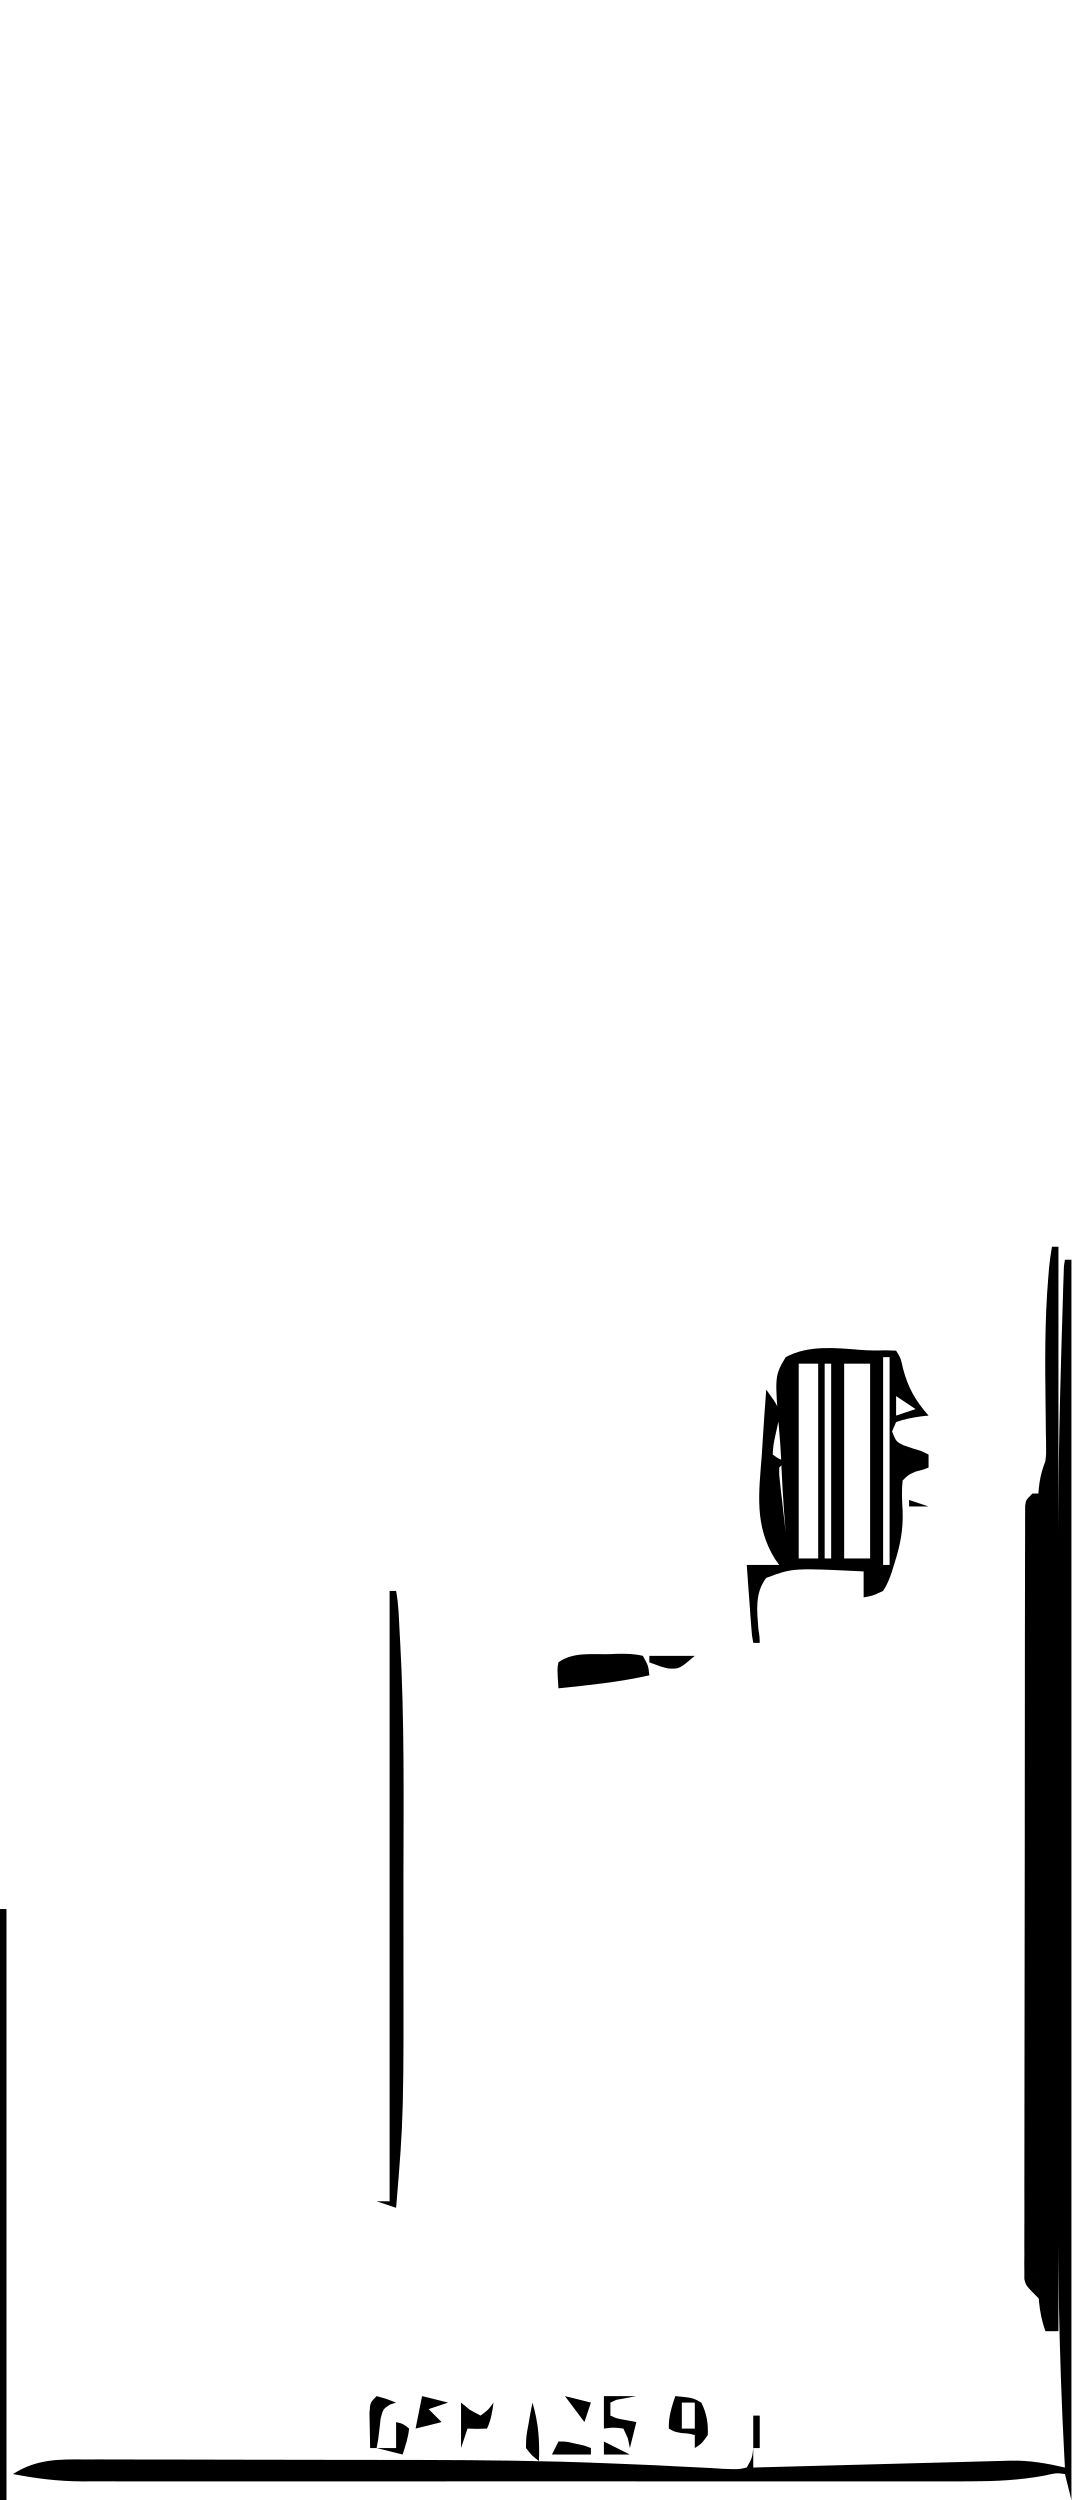
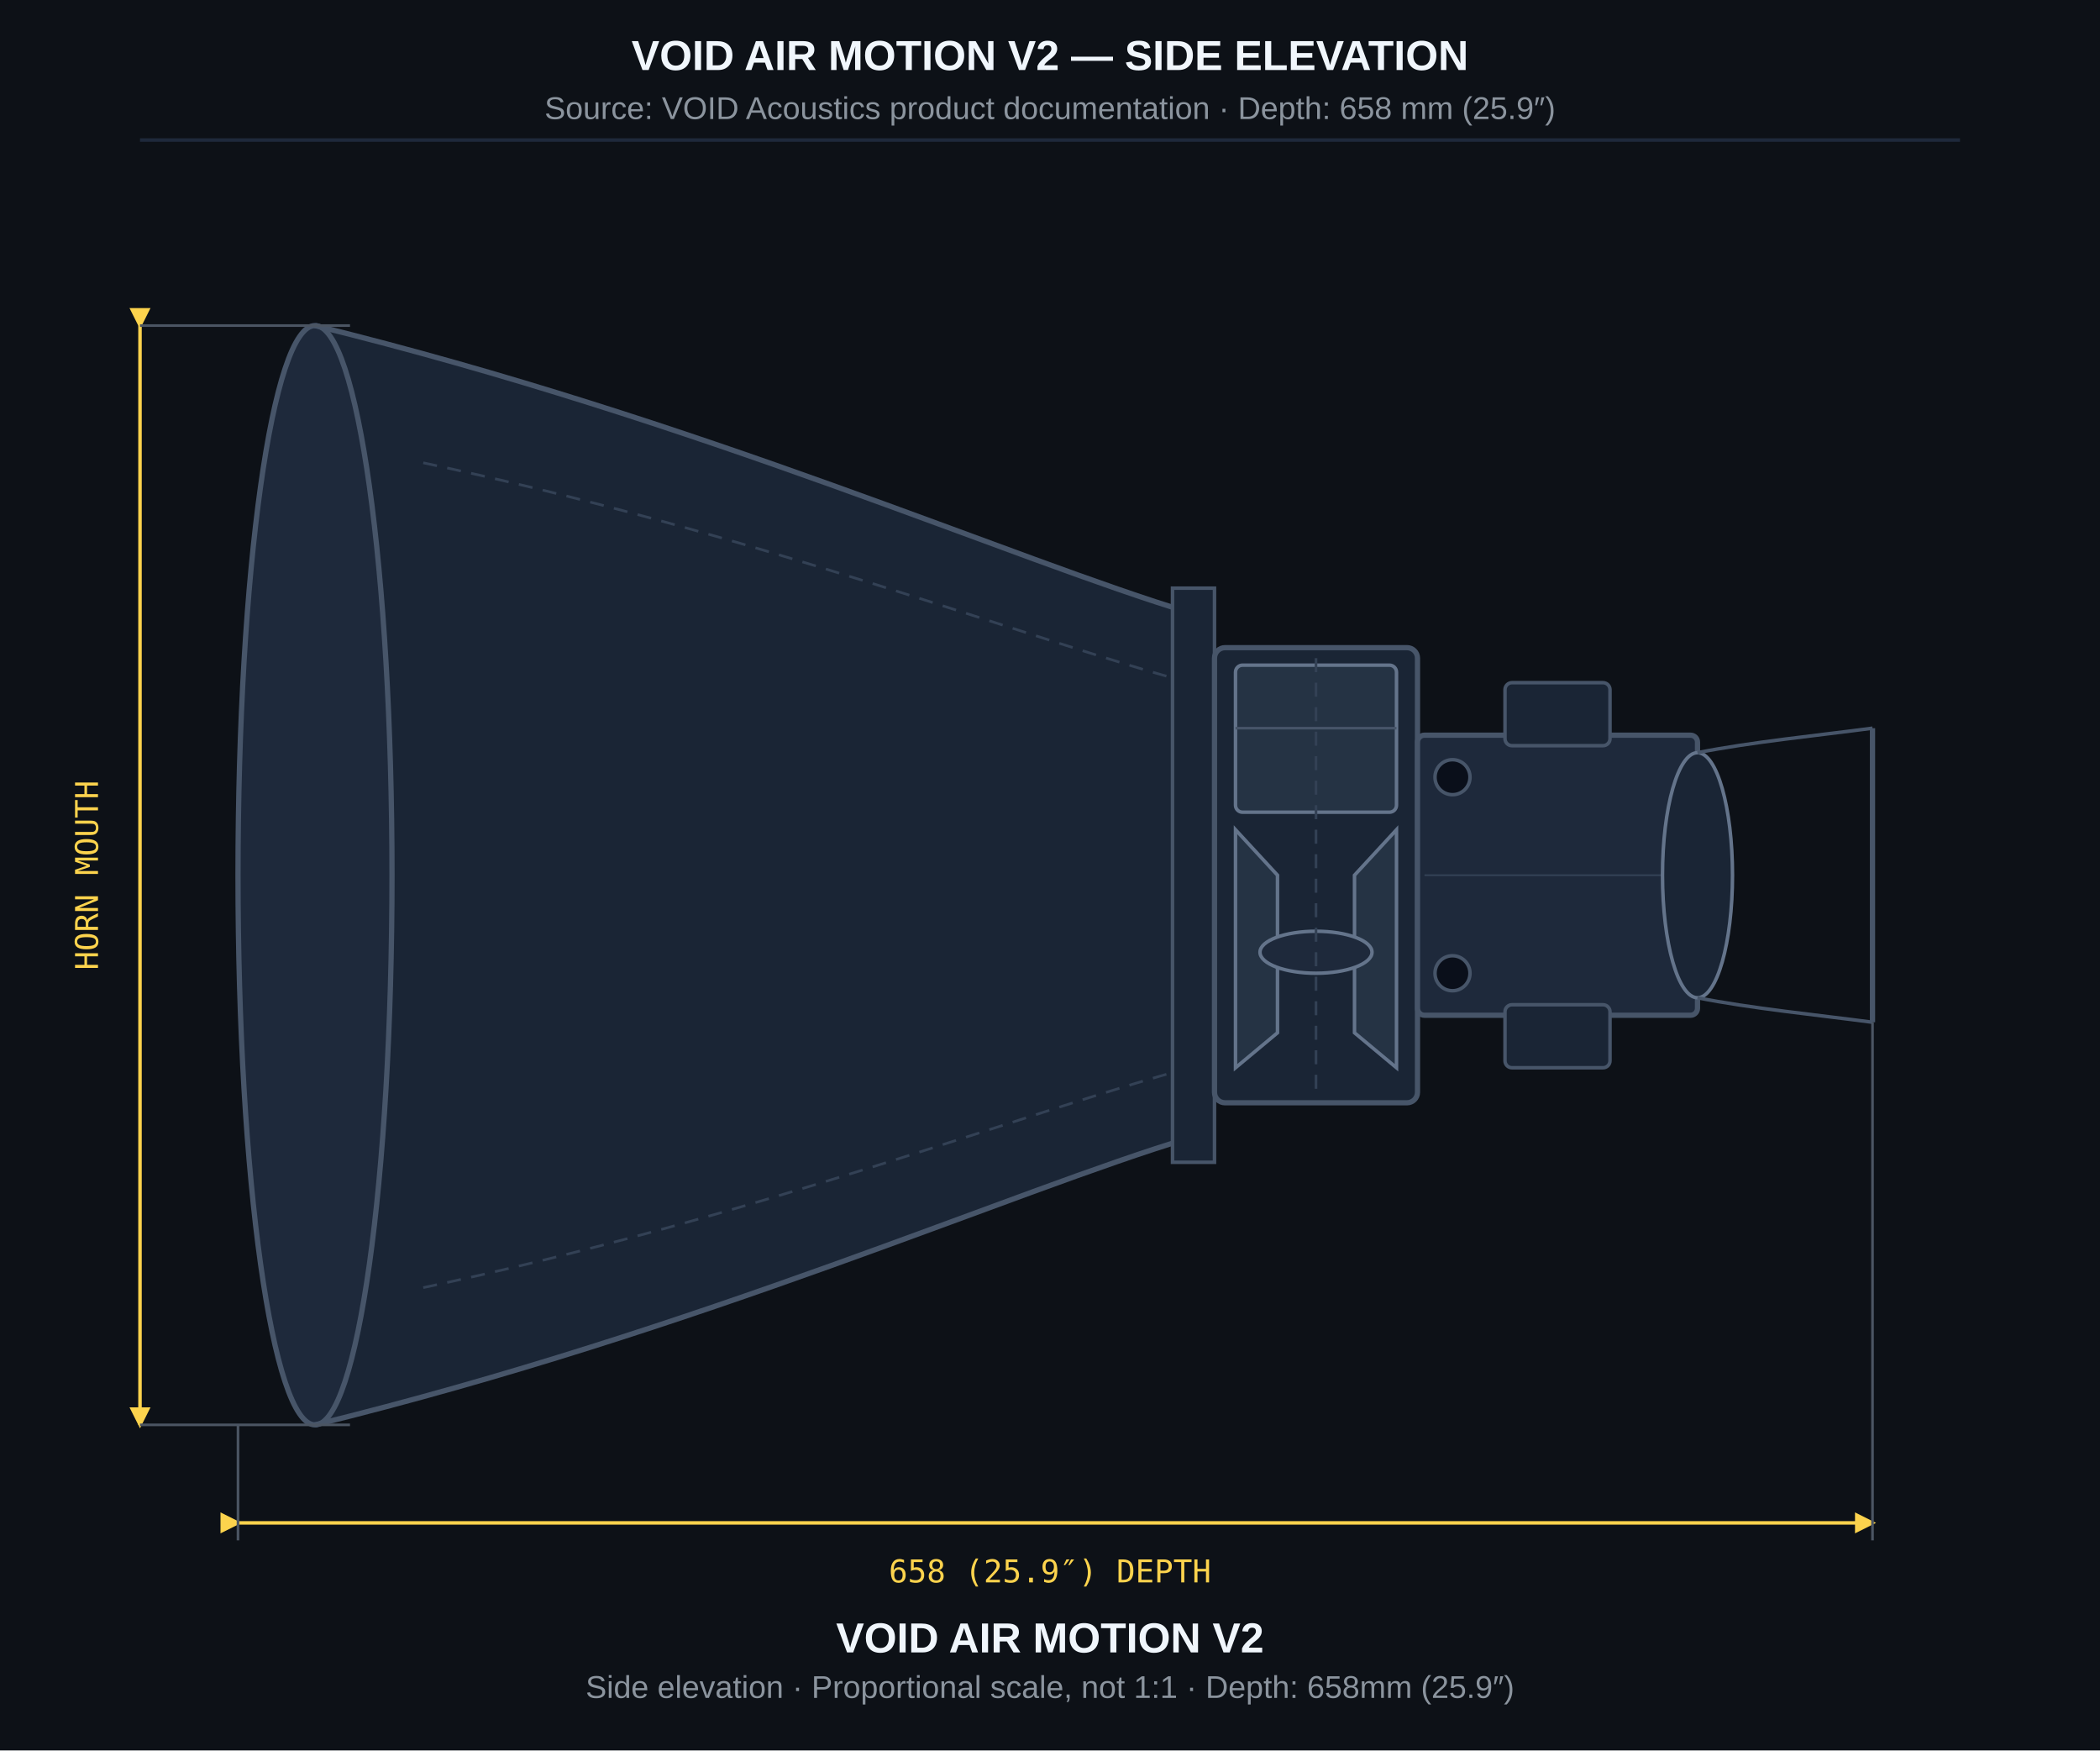
- <svg xmlns="http://www.w3.org/2000/svg" version="1.1" width="165" height="385">
-   <path d="M0 0 C0.33 0 0.66 0 1 0 C1 55.11 1 110.22 1 167 C0.34 167 -0.32 167 -1 167 C-2.131 163.941 -2.142 160.949 -2.127 157.718 C-2.129 157.198 -2.13 156.678 -2.132 156.142 C-2.136 154.407 -2.133 152.671 -2.129 150.935 C-2.131 149.688 -2.133 148.441 -2.135 147.194 C-2.139 144.163 -2.138 141.132 -2.135 138.101 C-2.133 135.637 -2.133 133.174 -2.134 130.71 C-2.134 130.359 -2.134 130.008 -2.134 129.646 C-2.135 128.933 -2.135 128.22 -2.135 127.507 C-2.138 120.825 -2.135 114.143 -2.129 107.461 C-2.125 101.73 -2.126 95.998 -2.13 90.267 C-2.136 83.607 -2.138 76.947 -2.135 70.287 C-2.134 69.577 -2.134 68.866 -2.134 68.156 C-2.134 67.807 -2.134 67.457 -2.133 67.097 C-2.132 64.636 -2.134 62.176 -2.136 59.715 C-2.139 56.403 -2.137 53.091 -2.131 49.779 C-2.13 48.563 -2.13 47.347 -2.133 46.13 C-2.135 44.472 -2.132 42.814 -2.127 41.155 C-2.129 40.673 -2.131 40.19 -2.134 39.693 C-2.119 37.248 -1.923 35.302 -1 33 C-0.886 31.923 -0.886 31.923 -0.902 30.922 C-0.906 30.54 -0.909 30.158 -0.912 29.765 C-0.921 29.359 -0.929 28.953 -0.938 28.535 C-0.946 27.649 -0.955 26.762 -0.963 25.876 C-0.969 25.416 -0.976 24.955 -0.982 24.481 C-1.066 17.872 -1.119 11.279 -0.562 4.688 C-0.523 4.197 -0.484 3.707 -0.443 3.201 C-0.34 2.129 -0.178 1.062 0 0 Z " fill="#000000" transform="translate(162,192)" />
-   <path d="M0 0 C0.33 0 0.66 0 1 0 C1 63.03 1 126.06 1 191 C0.67 189.68 0.34 188.36 0 187 C-1.341 186.824 -1.341 186.824 -3.163 187.242 C-6.975 187.951 -10.665 188.123 -14.54 188.127 C-15.151 188.129 -15.762 188.131 -16.392 188.133 C-18.046 188.135 -19.699 188.134 -21.353 188.131 C-23.151 188.128 -24.949 188.132 -26.748 188.135 C-30.259 188.139 -33.771 188.138 -37.282 188.135 C-40.138 188.133 -42.993 188.133 -45.848 188.134 C-46.256 188.134 -46.664 188.134 -47.084 188.134 C-47.913 188.135 -48.742 188.135 -49.571 188.135 C-57.324 188.138 -65.077 188.135 -72.829 188.129 C-79.471 188.125 -86.113 188.126 -92.754 188.13 C-100.484 188.136 -108.214 188.138 -115.944 188.135 C-116.769 188.134 -117.594 188.134 -118.419 188.134 C-118.622 188.134 -118.622 188.134 -119.649 188.133 C-122.5 188.132 -125.351 188.134 -128.201 188.136 C-131.677 188.139 -135.153 188.138 -138.628 188.133 C-140.399 188.13 -142.17 188.129 -143.941 188.133 C-145.865 188.136 -147.789 188.132 -149.714 188.127 C-150.267 188.129 -150.82 188.131 -151.389 188.134 C-155.013 188.116 -158.445 187.698 -162 187 C-158.361 184.695 -155.092 184.72 -150.878 184.757 C-150.159 184.756 -149.44 184.754 -148.721 184.751 C-146.769 184.746 -144.817 184.754 -142.865 184.764 C-140.787 184.773 -138.709 184.771 -136.63 184.771 C-133.112 184.772 -129.594 184.781 -126.076 184.794 C-122.098 184.81 -118.121 184.815 -114.144 184.814 C-109.412 184.814 -104.681 184.821 -99.949 184.832 C-99.527 184.833 -99.104 184.834 -98.669 184.835 C-89.298 184.858 -79.941 184.957 -70.577 185.341 C-69.834 185.371 -69.092 185.4 -68.35 185.43 C-62.776 185.655 -62.776 185.655 -59.994 185.809 C-58.146 185.912 -56.298 185.997 -54.448 186.081 C-54.177 186.099 -54.177 186.099 -52.801 186.192 C-50.287 186.293 -50.287 186.293 -49 186 C-48.159 184.495 -48.159 184.495 -48 183 C-48 183.99 -48 184.98 -48 186 C-47.472 185.985 -46.945 185.971 -46.401 185.955 C-41.414 185.817 -36.427 185.684 -31.44 185.557 C-28.876 185.492 -26.312 185.424 -23.749 185.352 C-21.272 185.282 -18.795 185.218 -16.318 185.157 C-15.376 185.133 -14.434 185.107 -13.492 185.079 C-12.166 185.04 -10.841 185.009 -9.515 184.978 C-9.323 184.972 -9.323 184.972 -8.351 184.939 C-5.465 184.884 -2.807 185.346 0 186 C-0.03 185.459 -0.059 184.918 -0.09 184.361 C-0.949 168.33 -1.151 152.333 -1.135 136.281 C-1.133 133.863 -1.133 131.446 -1.134 129.028 C-1.134 128.677 -1.134 128.326 -1.134 127.964 C-1.135 127.249 -1.135 126.534 -1.135 125.819 C-1.138 119.19 -1.135 112.561 -1.129 105.931 C-1.125 100.327 -1.126 94.724 -1.13 89.12 C-1.136 82.519 -1.138 75.919 -1.135 69.319 C-1.134 68.605 -1.134 67.89 -1.134 67.176 C-1.134 66.826 -1.134 66.475 -1.133 66.113 C-1.133 63.723 -1.134 61.332 -1.136 58.941 C-1.149 44.338 -1.014 29.748 -0.586 15.151 C-0.554 14.068 -0.525 12.985 -0.495 11.902 C-0.441 9.905 -0.377 7.908 -0.312 5.911 C-0.304 5.61 -0.304 5.61 -0.262 4.088 C-0.253 3.817 -0.253 3.817 -0.203 2.446 C-0.196 2.208 -0.196 2.208 -0.157 1.006 C-0.105 0.674 -0.053 0.342 0 0 Z " fill="#000000" transform="translate(164,194)" />
-   <path d="M0 0 C0.537 0.017 1.073 0.034 1.626 0.052 C2.349 1.223 2.349 1.223 2.689 2.802 C3.473 5.783 4.599 7.754 6.626 10.052 C6.266 10.089 5.905 10.126 5.533 10.165 C4.162 10.359 2.928 10.576 1.626 11.052 C1.523 11.289 1.523 11.289 1.001 12.489 C1.626 14.052 1.626 14.052 2.759 14.622 C3.674 14.951 4.599 15.252 5.533 15.524 C5.894 15.698 6.255 15.872 6.626 16.052 C6.626 16.712 6.626 17.372 6.626 18.052 C5.751 18.403 5.751 18.403 4.626 18.677 C3.505 19.18 3.505 19.18 2.626 20.052 C2.469 21.616 2.532 23.093 2.628 24.66 C2.753 27.647 2.24 30.153 1.314 32.989 C1.196 33.378 1.078 33.768 0.956 34.169 C0.59 35.224 0.244 36.12 -0.374 37.052 C-1.979 37.805 -1.979 37.805 -3.374 38.052 C-3.374 36.732 -3.374 35.412 -3.374 34.052 C-14.301 33.514 -14.301 33.514 -18.374 35.052 C-20.149 37.356 -19.803 40.135 -19.584 42.899 C-19.555 43.105 -19.555 43.105 -19.406 44.149 C-19.395 44.447 -19.385 44.745 -19.374 45.052 C-19.704 45.052 -20.034 45.052 -20.374 45.052 C-20.579 43.95 -20.579 43.95 -20.69 42.427 C-20.732 41.885 -20.774 41.344 -20.817 40.786 C-20.856 40.214 -20.896 39.641 -20.936 39.052 C-20.979 38.479 -21.022 37.907 -21.067 37.317 C-21.174 35.896 -21.276 34.474 -21.374 33.052 C-19.724 33.052 -18.074 33.052 -16.374 33.052 C-16.594 32.745 -16.814 32.438 -17.041 32.121 C-20.214 26.946 -19.51 22.017 -19.061 16.177 C-18.998 15.192 -18.936 14.208 -18.875 13.223 C-18.726 10.831 -18.555 8.441 -18.374 6.052 C-16.362 8.828 -16.362 8.828 -16.467 10.841 C-16.601 11.446 -16.735 12.052 -16.874 12.677 C-17.28 14.528 -17.28 14.528 -17.374 16.052 C-16.405 16.762 -16.405 16.762 -15.374 17.052 C-15.704 17.382 -16.034 17.712 -16.374 18.052 C-16.395 19.083 -16.395 19.083 -16.252 20.337 C-16.204 20.785 -16.156 21.233 -16.106 21.694 C-16.05 22.163 -15.994 22.631 -15.936 23.114 C-15.884 23.586 -15.832 24.059 -15.778 24.546 C-15.648 25.715 -15.513 26.883 -15.374 28.052 C-15.402 27.715 -15.431 27.379 -15.461 27.033 C-15.748 23.548 -15.944 20.065 -16.088 16.571 C-16.153 15.267 -16.242 13.964 -16.354 12.663 C-17.088 3.934 -17.088 3.934 -15.374 1.052 C-11.92 -0.826 -7.704 -0.382 -3.906 -0.069 C-2.585 0.035 -1.323 0.047 0 0 Z M-0.374 1.052 C-0.374 11.612 -0.374 22.172 -0.374 33.052 C-0.044 33.052 0.286 33.052 0.626 33.052 C0.626 22.492 0.626 11.932 0.626 1.052 C0.296 1.052 -0.034 1.052 -0.374 1.052 Z M-13.374 2.052 C-13.374 11.952 -13.374 21.852 -13.374 32.052 C-12.384 32.052 -11.394 32.052 -10.374 32.052 C-10.374 22.152 -10.374 12.252 -10.374 2.052 C-11.364 2.052 -12.354 2.052 -13.374 2.052 Z M-9.374 2.052 C-9.374 11.952 -9.374 21.852 -9.374 32.052 C-9.044 32.052 -8.714 32.052 -8.374 32.052 C-8.374 22.152 -8.374 12.252 -8.374 2.052 C-8.704 2.052 -9.034 2.052 -9.374 2.052 Z M-6.374 2.052 C-6.374 11.952 -6.374 21.852 -6.374 32.052 C-5.054 32.052 -3.734 32.052 -2.374 32.052 C-2.374 22.152 -2.374 12.252 -2.374 2.052 C-3.694 2.052 -5.014 2.052 -6.374 2.052 Z M1.626 7.052 C1.626 8.042 1.626 9.032 1.626 10.052 C2.616 9.722 3.606 9.392 4.626 9.052 C3.636 8.392 2.646 7.732 1.626 7.052 Z " fill="#000000" transform="translate(136.3735,207.9485)" />
-   <path d="M0 0 C0.33 0 0.66 0 1 0 C1 40.92 1 81.84 1 124 C-1 122 -1 122 -1.25 120.977 C-1.249 120.611 -1.249 120.244 -1.249 119.867 C-1.253 119.442 -1.258 119.017 -1.263 118.58 C-1.258 118.115 -1.253 117.651 -1.247 117.173 C-1.25 116.677 -1.252 116.182 -1.255 115.672 C-1.26 114.008 -1.252 112.345 -1.243 110.681 C-1.244 109.491 -1.246 108.3 -1.249 107.109 C-1.253 104.208 -1.248 101.307 -1.239 98.406 C-1.228 95.029 -1.229 91.653 -1.229 88.276 C-1.229 82.253 -1.22 76.23 -1.206 70.207 C-1.192 64.359 -1.185 58.511 -1.185 52.662 C-1.185 52.302 -1.185 51.942 -1.185 51.57 C-1.185 51.211 -1.186 50.851 -1.186 50.48 C-1.186 43.827 -1.18 37.173 -1.171 30.52 C-1.168 28.164 -1.167 25.809 -1.167 23.453 C-1.166 20.286 -1.16 17.119 -1.15 13.951 C-1.147 12.786 -1.146 11.62 -1.146 10.455 C-1.147 8.87 -1.141 7.285 -1.134 5.7 C-1.135 5.234 -1.137 4.767 -1.138 4.287 C-1.135 3.864 -1.132 3.442 -1.129 3.007 C-1.128 2.824 -1.128 2.824 -1.126 1.898 C-1 1 -1 1 0 0 Z " fill="#000000" transform="translate(159,230)" />
-   <path d="M0 0 C0.99 0.33 1.98 0.66 3 1 C2.01 1 1.02 1 0 1 C0 0.67 0 0.34 0 0 Z " fill="#000000" transform="translate(140,231)" />
-   <path d="M0 0 C0.33 0 0.66 0 1 0 C1.409 2.164 1.435 4.396 1.555 6.594 C1.576 6.957 1.597 7.321 1.618 7.695 C2.3 19.925 2.15 32.188 2.129 44.432 C2.125 46.818 2.126 49.203 2.13 51.589 C2.181 80.846 2.181 80.846 1 95 C0.01 94.67 -0.98 94.34 -2 94 C-1.34 94 -0.68 94 0 94 C0 62.98 0 31.96 0 0 Z " fill="#000000" transform="translate(60,245)" />
-   <path d="M0 0 C0.254 -0.01 0.254 -0.01 1.537 -0.062 C2.905 -0.077 4.108 -0.074 5.438 0.25 C6.277 1.766 6.277 1.766 6.438 3.25 C1.809 4.295 -2.85 4.767 -7.562 5.25 C-7.758 2.223 -7.758 2.223 -7.562 1.25 C-5.384 -0.334 -2.575 0.026 0 0 Z " fill="#000000" transform="translate(93.5625,254.75)" />
-   <path d="M0 0 C2.31 0 4.62 0 7 0 C4.611 2.031 4.611 2.031 2.91 1.945 C1.812 1.688 1.812 1.688 0 1 C0 0.67 0 0.34 0 0 Z " fill="#000000" transform="translate(100,255)" />
-   <path d="M0 0 C0.33 0 0.66 0 1 0 C1 30.03 1 60.06 1 91 C0.67 91 0.34 91 0 91 C0 60.97 0 30.94 0 0 Z " fill="#000000" transform="translate(0,294)" />
-   <path d="M0 0 C4 1 4 1 4 1 Z " fill="#000000" transform="translate(91,325)" />
-   <path d="M0 0 C4 1 4 1 4 1 Z " fill="#000000" transform="translate(96,326)" />
-   <path d="M0 0 C1.562 0.438 1.562 0.438 3 1 C2.682 1.102 2.363 1.204 2.035 1.309 C1 2 1 2 0.621 3.41 C0.561 3.955 0.5 4.501 0.438 5.062 C0.246 6.723 0.246 6.723 0 8 C-0.33 8 -0.66 8 -1 8 C-1.027 6.854 -1.046 5.708 -1.062 4.562 C-1.074 3.924 -1.086 3.286 -1.098 2.629 C-1 1 -1 1 0 0 Z " fill="#000000" transform="translate(58,369)" />
-   <path d="M0 0 C0.66 0.165 0.66 0.165 4 1 C3.01 1.33 2.02 1.66 1 2 C1.66 2.66 2.32 3.32 3 4 C1.68 4.33 0.36 4.66 -1 5 C-0.67 3.35 -0.34 1.7 0 0 Z " fill="#000000" transform="translate(65,369)" />
-   <path d="M0 0 C1.32 0.33 2.64 0.66 4 1 C3.67 1.99 3.34 2.98 3 4 C2.01 2.68 1.02 1.36 0 0 Z " fill="#000000" transform="translate(87,369)" />
-   <path d="M0 0 C1.65 0 3.3 0 5 0 C4.479 0.098 4.479 0.098 1.875 0.586 C1.586 0.723 1.297 0.859 1 1 C1 1.66 1 2.32 1 3 C1.875 3.414 1.875 3.414 3 3.625 C3.66 3.749 4.32 3.873 5 4 C4.67 5.32 4.34 6.64 4 8 C3.897 7.505 3.794 7.01 3.688 6.5 C3.461 6.005 3.234 5.51 3 5 C1.438 4.812 1.438 4.812 0 5 C0 3.35 0 1.7 0 0 Z " fill="#000000" transform="translate(93,369)" />
-   <path d="M0 0 C2.696 0.261 2.696 0.261 4 1 C4.826 2.64 5.077 4.171 5 6 C4.062 7.312 4.062 7.312 3 8 C3 7.34 3 6.68 3 6 C2.09 5.762 2.09 5.762 0.938 5.688 C-0.176 5.484 -0.176 5.484 -1 5 C-1.065 3.228 -0.566 1.667 0 0 Z M1 1 C1 2.32 1 3.64 1 5 C1.66 5 2.32 5 3 5 C3 3.68 3 2.36 3 1 C2.34 1 1.68 1 1 1 Z " fill="#000000" transform="translate(104,369)" />
-   <path d="M0 0 C0.454 0.371 0.907 0.743 1.375 1.125 C1.643 1.269 1.643 1.269 3 2 C4.188 1.125 4.188 1.125 5 0 C4.818 1.404 4.611 2.715 4 4 C2.5 4.062 2.5 4.062 1 4 C0.67 4.99 0.34 5.98 0 7 C0 4.69 0 2.38 0 0 Z " fill="#000000" transform="translate(71,370)" />
-   <path d="M0 0 C0.912 3.077 1.118 5.798 1 9 C-0.023 8.227 -0.023 8.227 -1 7 C-0.977 5.273 -0.977 5.273 -0.625 3.375 C-0.514 2.743 -0.403 2.112 -0.289 1.461 C-0.194 0.979 -0.098 0.497 0 0 Z " fill="#000000" transform="translate(82,370)" />
-   <path d="M0 0 C0.33 0 0.66 0 1 0 C1 1.65 1 3.3 1 5 C0.67 5 0.34 5 0 5 C0 3.35 0 1.7 0 0 Z " fill="#000000" transform="translate(116,372)" />
-   <path d="M0 0 C1.062 0.25 1.062 0.25 2 1 C1.866 2.427 1.444 3.623 1 5 C-0.32 4.67 -1.64 4.34 -3 4 C-2.01 4 -1.02 4 0 4 C0 2.68 0 1.36 0 0 Z " fill="#000000" transform="translate(61,373)" />
-   <path d="M0 0 C1 4 1 4 1 4 Z " fill="#000000" transform="translate(68,373)" />
-   <path d="M0 0 C1.191 -0.012 1.191 -0.012 2.562 0.312 C3.018 0.412 3.473 0.511 3.941 0.613 C4.291 0.741 4.64 0.869 5 1 C5 1.33 5 1.66 5 2 C3.02 2 1.04 2 -1 2 C-0.67 1.34 -0.34 0.68 0 0 Z " fill="#000000" transform="translate(86,376)" />
-   <path d="M0 0 C0.66 0.33 0.66 0.33 4 2 C2.68 2 1.36 2 0 2 C0 1.34 0 0.68 0 0 Z " fill="#000000" transform="translate(93,376)" />
+ <svg xmlns="http://www.w3.org/2000/svg" viewBox="0 0 600 500" width="600" height="500" role="img" aria-labelledby="amv2-side-title amv2-side-desc">
+   <defs>
+     <style>
+       text { font-family: 'Segoe UI', Arial, sans-serif; }
+       .lbl  { fill: #f0f6fc; font-size: 12px; font-weight: 700; text-anchor: middle; }
+       .sub  { fill: #8b949e; font-size: 9px; text-anchor: middle; }
+       .dim  { fill: #fcd34d; font-size: 9px; font-family: 'Segoe UI Mono', monospace; text-anchor: middle; }
+       .dln  { stroke: #4b5563; stroke-width: 0.5; fill: none; }
+       .body { fill: #1e293b; stroke: #475569; stroke-width: 1.5; }
+       .drv  { fill: #111827; stroke: #334155; stroke-width: 1; }
+       .port { fill: #0a0f1a; stroke: #334155; stroke-width: 0.5; }
+     </style>
+     <marker id="arr" markerWidth="6" markerHeight="6" refX="5" refY="3" orient="auto">
+       <path d="M0,0 L6,3 L0,6 Z" fill="#fcd34d" />
+     </marker>
+     <marker id="arr-rev" markerWidth="6" markerHeight="6" refX="1" refY="3" orient="auto-start-reverse">
+       <path d="M6,0 L0,3 L6,6 Z" fill="#fcd34d" />
+     </marker>
+   </defs>
+   <rect width="600" height="500" fill="#0d1117" />
+   <text x="300" y="20" class="lbl">VOID AIR MOTION V2 — SIDE ELEVATION</text>
+   <text x="300" y="34" class="sub">Source: VOID Acoustics product documentation · Depth: 658 mm (25.9″)</text>
+   <line x1="40" y1="40" x2="560" y2="40" stroke="#1e293b" stroke-width="1" />
+   <path d="M 340,175            C 290,160  200,120  90,93            L 90,407            C 200,380  290,340  340,325            Z" fill="#1a2535" stroke="none" />
+   <ellipse cx="90" cy="250" rx="22" ry="157" fill="#1e293b" stroke="#475569" stroke-width="1.5" />
+   <path d="M 340,175  C 290,160  200,120  90,93" fill="none" stroke="#475569" stroke-width="1.5" />
+   <path d="M 340,325  C 290,340  200,380  90,407" fill="none" stroke="#475569" stroke-width="1.5" />
+   <path d="M 340,195  C 295,183  215,152  120,132" fill="none" stroke="#334155" stroke-width="0.75" stroke-dasharray="4,3" />
+   <path d="M 340,305  C 295,317  215,348  120,368" fill="none" stroke="#334155" stroke-width="0.75" stroke-dasharray="4,3" />
+   <line x1="90" y1="93" x2="90" y2="93" stroke="#475569" stroke-width="1.5" />
+   <rect x="335" y="168" width="12" height="164" fill="#1a2535" stroke="#475569" stroke-width="1" />
+   <rect x="347" y="185" width="58" height="130" rx="3" fill="#1a2535" stroke="#475569" stroke-width="1.5" />
+   <rect x="353" y="190" width="46" height="42" rx="2" fill="#253344" stroke="#64748b" stroke-width="1" />
+   <line x1="353" y1="208" x2="399" y2="208" stroke="#475569" stroke-width="0.75" />
+   <path d="M 353,237  L 365,250  L 365,295  L 353,305  Z" fill="#253344" stroke="#64748b" stroke-width="1" />
+   <path d="M 399,237  L 387,250  L 387,295  L 399,305  Z" fill="#253344" stroke="#64748b" stroke-width="1" />
+   <ellipse cx="376" cy="272" rx="16" ry="6" fill="#1e293b" stroke="#64748b" stroke-width="1" />
+   <line x1="376" y1="188" x2="376" y2="313" stroke="#334155" stroke-width="0.75" stroke-dasharray="4,3" />
+   <rect x="405" y="210" width="80" height="80" rx="2" fill="#1e293b" stroke="#475569" stroke-width="1.5" />
+   <rect x="430" y="195" width="30" height="18" rx="2" fill="#1a2535" stroke="#475569" stroke-width="1" />
+   <rect x="430" y="287" width="30" height="18" rx="2" fill="#1a2535" stroke="#475569" stroke-width="1" />
+   <line x1="407" y1="250" x2="483" y2="250" stroke="#334155" stroke-width="0.5" />
+   <circle cx="415" cy="222" r="5" fill="#0a0f1a" stroke="#475569" stroke-width="1" />
+   <circle cx="415" cy="278" r="5" fill="#0a0f1a" stroke="#475569" stroke-width="1" />
+   <ellipse cx="485" cy="250" rx="10" ry="35" fill="#1a2535" stroke="#64748b" stroke-width="1" />
+   <path d="M 485,215  C 500,212  520,210  535,208" fill="none" stroke="#475569" stroke-width="1" />
+   <path d="M 485,285  C 500,288  520,290  535,292" fill="none" stroke="#475569" stroke-width="1" />
+   <line x1="535" y1="208" x2="535" y2="292" stroke="#475569" stroke-width="1.5" />
+   <line x1="68" y1="435" x2="535" y2="435" stroke="#fcd34d" stroke-width="1" marker-start="url(#arr-rev)" marker-end="url(#arr)" />
+   <line x1="68" y1="407" x2="68" y2="440" stroke="#4b5563" stroke-width="0.75" />
+   <line x1="535" y1="292" x2="535" y2="440" stroke="#4b5563" stroke-width="0.75" />
+   <text x="300" y="452" class="dim">658 (25.9″) DEPTH</text>
+   <line x1="40" y1="93" x2="40" y2="407" stroke="#fcd34d" stroke-width="1" marker-start="url(#arr-rev)" marker-end="url(#arr)" />
+   <line x1="40" y1="93" x2="100" y2="93" stroke="#4b5563" stroke-width="0.75" />
+   <line x1="40" y1="407" x2="100" y2="407" stroke="#4b5563" stroke-width="0.75" />
+   <text transform="translate(28,250) rotate(-90)" class="dim" text-anchor="middle">HORN MOUTH</text>
+   <text x="300" y="472" class="lbl">VOID AIR MOTION V2</text>
+   <text x="300" y="485" class="sub">Side elevation · Proportional scale, not 1:1 · Depth: 658mm (25.9″)</text>
</svg>
